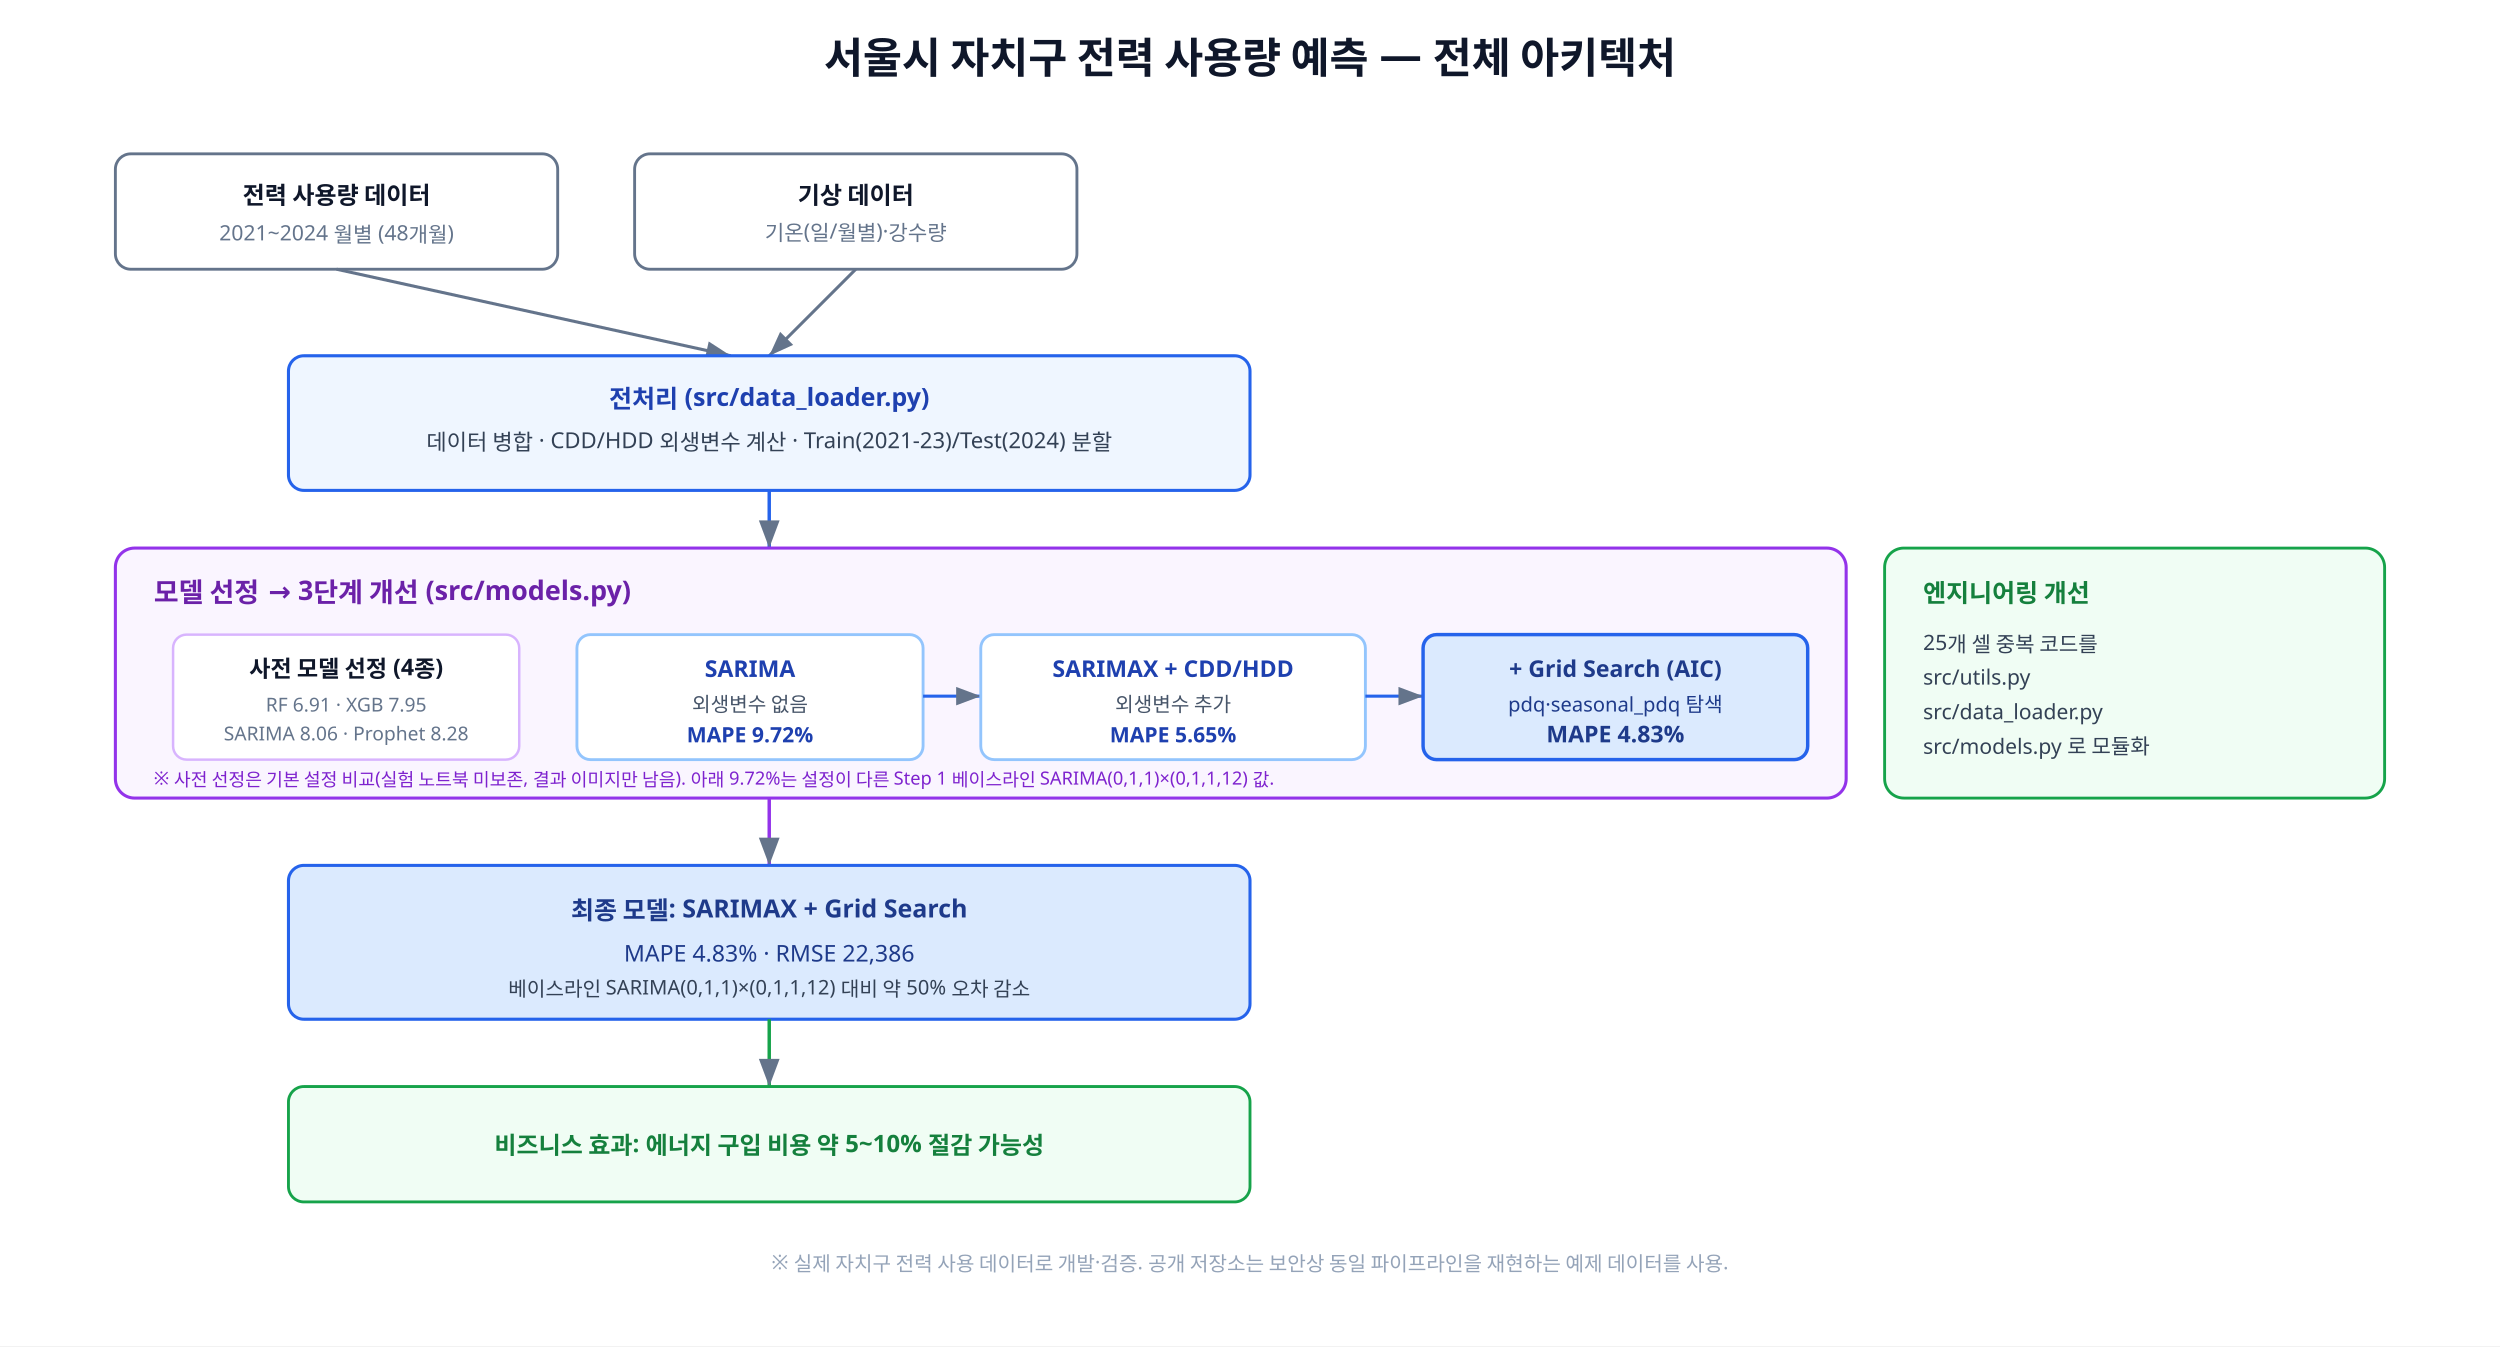
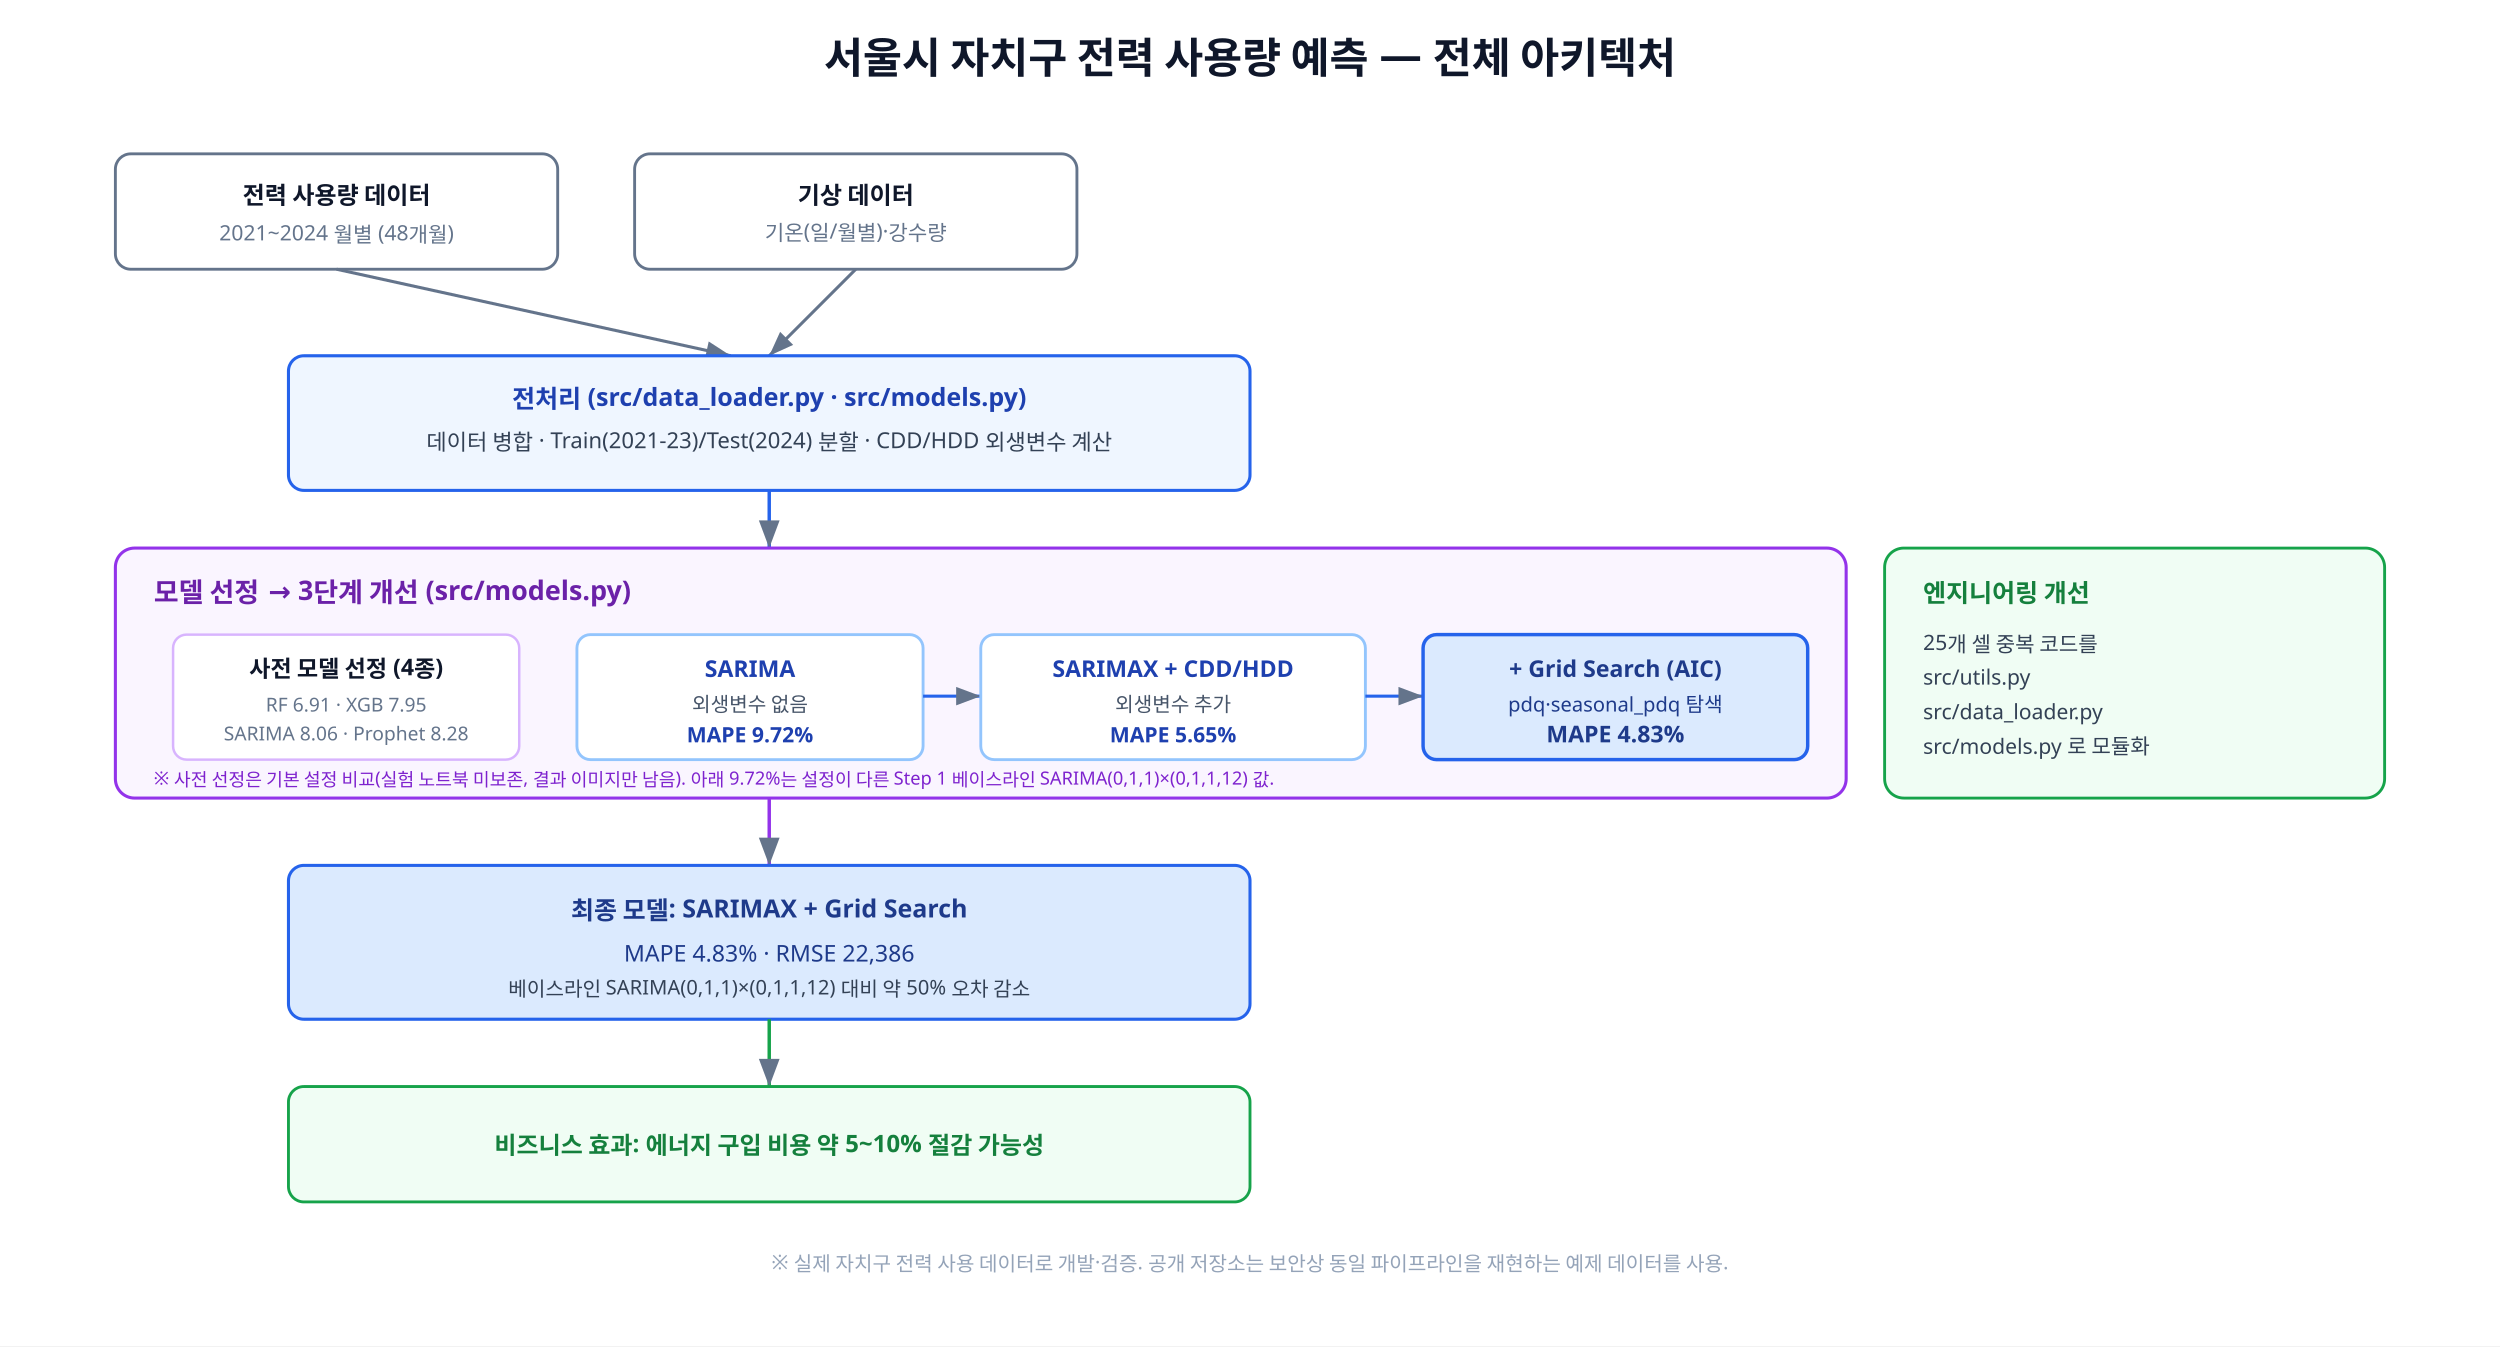
<svg xmlns="http://www.w3.org/2000/svg" width="1300" height="700" viewBox="0 0 1300 700" font-family="'Apple SD Gothic Neo','Malgun Gothic','Noto Sans KR',sans-serif">
  <defs>
    <marker id="ar" markerWidth="10" markerHeight="10" refX="8" refY="3" orient="auto" markerUnits="strokeWidth">
      <path d="M0,0 L8,3 L0,6 Z" fill="#64748b" />
    </marker>
  </defs>
  <rect width="1300" height="700" fill="#ffffff" />
  <text x="650" y="38" text-anchor="middle" font-size="22" font-weight="700" fill="#0f172a">서울시 자치구 전력 사용량 예측 — 전체 아키텍처</text>
  <rect x="60" y="80" width="230" height="60" rx="8" fill="#ffffff" stroke="#64748b" stroke-width="1.5" />
  <text x="175" y="106" text-anchor="middle" font-size="12.5" font-weight="600" fill="#0f172a">전력 사용량 데이터</text>
  <text x="175" y="125" text-anchor="middle" font-size="11" fill="#64748b">2021~2024 월별 (48개월)</text>
  <rect x="330" y="80" width="230" height="60" rx="8" fill="#ffffff" stroke="#64748b" stroke-width="1.5" />
  <text x="445" y="106" text-anchor="middle" font-size="12.5" font-weight="600" fill="#0f172a">기상 데이터</text>
  <text x="445" y="125" text-anchor="middle" font-size="11" fill="#64748b">기온(일/월별)·강수량</text>
  <line x1="175" y1="140" x2="380" y2="185" stroke="#64748b" stroke-width="1.6" marker-end="url(#ar)" />
  <line x1="445" y1="140" x2="400" y2="185" stroke="#64748b" stroke-width="1.6" marker-end="url(#ar)" />
  <rect x="150" y="185" width="500" height="70" rx="8" fill="#eff6ff" stroke="#2563eb" stroke-width="1.6" />
-   <text x="400" y="212" text-anchor="middle" font-size="13" font-weight="600" fill="#1e40af">전처리 (src/data_loader.py)</text>
-   <text x="400" y="234" text-anchor="middle" font-size="11.5" fill="#334155">데이터 병합 · CDD/HDD 외생변수 계산 · Train(2021-23)/Test(2024) 분할</text>
+   <text x="400" y="212" text-anchor="middle" font-size="13" font-weight="600" fill="#1e40af">전처리 (src/data_loader.py · src/models.py)</text>
+   <text x="400" y="234" text-anchor="middle" font-size="11.5" fill="#334155">데이터 병합 · Train(2021-23)/Test(2024) 분할 · CDD/HDD 외생변수 계산</text>
  <line x1="400" y1="255" x2="400" y2="285" stroke="#2563eb" stroke-width="1.8" marker-end="url(#ar)" />
  <rect x="60" y="285" width="900" height="130" rx="10" fill="#faf5ff" stroke="#9333ea" stroke-width="1.6" />
  <text x="80" y="313" font-size="14" font-weight="700" fill="#6b21a8">모델 선정 → 3단계 개선 (src/models.py)</text>
  <rect x="90" y="330" width="180" height="65" rx="7" fill="#ffffff" stroke="#d8b4fe" stroke-width="1.3" />
  <text x="180" y="352" text-anchor="middle" font-size="12" font-weight="600" fill="#0f172a">사전 모델 선정 (4종)</text>
  <text x="180" y="370" text-anchor="middle" font-size="10" fill="#64748b">RF 6.91 · XGB 7.95</text>
  <text x="180" y="385" text-anchor="middle" font-size="10" fill="#64748b">SARIMA 8.06 · Prophet 8.28</text>
  <text x="80" y="408" font-size="9.5" fill="#7e22ce">※ 사전 선정은 기본 설정 비교(실험 노트북 미보존, 결과 이미지만 남음). 아래 9.72%는 설정이 다른 Step 1 베이스라인 SARIMA(0,1,1)×(0,1,1,12) 값.</text>
  <rect x="300" y="330" width="180" height="65" rx="7" fill="#ffffff" stroke="#93c5fd" stroke-width="1.5" />
  <text x="390" y="352" text-anchor="middle" font-size="12" font-weight="700" fill="#1e40af">SARIMA</text>
  <text x="390" y="370" text-anchor="middle" font-size="10.5" fill="#475569">외생변수 없음</text>
  <text x="390" y="386" text-anchor="middle" font-size="11" fill="#1e40af" font-weight="600">MAPE 9.72%</text>
  <line x1="480" y1="362" x2="510" y2="362" stroke="#2563eb" stroke-width="1.6" marker-end="url(#ar)" />
  <rect x="510" y="330" width="200" height="65" rx="7" fill="#ffffff" stroke="#93c5fd" stroke-width="1.5" />
  <text x="610" y="352" text-anchor="middle" font-size="12" font-weight="700" fill="#1e40af">SARIMAX + CDD/HDD</text>
  <text x="610" y="370" text-anchor="middle" font-size="10.5" fill="#475569">외생변수 추가</text>
  <text x="610" y="386" text-anchor="middle" font-size="11" fill="#1e40af" font-weight="600">MAPE 5.65%</text>
  <line x1="710" y1="362" x2="740" y2="362" stroke="#2563eb" stroke-width="1.6" marker-end="url(#ar)" />
  <rect x="740" y="330" width="200" height="65" rx="7" fill="#dbeafe" stroke="#2563eb" stroke-width="1.8" />
  <text x="840" y="352" text-anchor="middle" font-size="12" font-weight="700" fill="#1e3a8a">+ Grid Search (AIC)</text>
  <text x="840" y="370" text-anchor="middle" font-size="10.5" fill="#1e3a8a">pdq·seasonal_pdq 탐색</text>
  <text x="840" y="386" text-anchor="middle" font-size="12" fill="#1e3a8a" font-weight="700">MAPE 4.83%</text>
  <line x1="400" y1="415" x2="400" y2="450" stroke="#9333ea" stroke-width="1.8" marker-end="url(#ar)" />
  <rect x="980" y="285" width="260" height="130" rx="10" fill="#f0fdf4" stroke="#16a34a" stroke-width="1.5" />
  <text x="1000" y="313" font-size="13" font-weight="700" fill="#15803d">엔지니어링 개선</text>
  <text x="1000" y="338" font-size="11" fill="#334155">25개 셀 중복 코드를</text>
  <text x="1000" y="356" font-size="11" fill="#334155">src/utils.py</text>
  <text x="1000" y="374" font-size="11" fill="#334155">src/data_loader.py</text>
  <text x="1000" y="392" font-size="11" fill="#334155">src/models.py 로 모듈화</text>
  <rect x="150" y="450" width="500" height="80" rx="8" fill="#dbeafe" stroke="#2563eb" stroke-width="1.6" />
  <text x="400" y="478" text-anchor="middle" font-size="13" font-weight="700" fill="#1e3a8a">최종 모델: SARIMAX + Grid Search</text>
  <text x="400" y="500" text-anchor="middle" font-size="12" fill="#1e3a8a">MAPE 4.83% · RMSE 22,386</text>
  <text x="400" y="518" text-anchor="middle" font-size="10.5" fill="#334155">베이스라인 SARIMA(0,1,1)×(0,1,1,12) 대비 약 50% 오차 감소</text>
  <line x1="400" y1="530" x2="400" y2="565" stroke="#16a34a" stroke-width="1.8" marker-end="url(#ar)" />
  <rect x="150" y="565" width="500" height="60" rx="8" fill="#f0fdf4" stroke="#16a34a" stroke-width="1.5" />
  <text x="400" y="600" text-anchor="middle" font-size="12.5" fill="#15803d" font-weight="600">비즈니스 효과: 에너지 구입 비용 약 5~10% 절감 가능성</text>
  <text x="650" y="660" text-anchor="middle" font-size="10.5" fill="#94a3b8">※ 실제 자치구 전력 사용 데이터로 개발·검증. 공개 저장소는 보안상 동일 파이프라인을 재현하는 예제 데이터를 사용.</text>
</svg>
